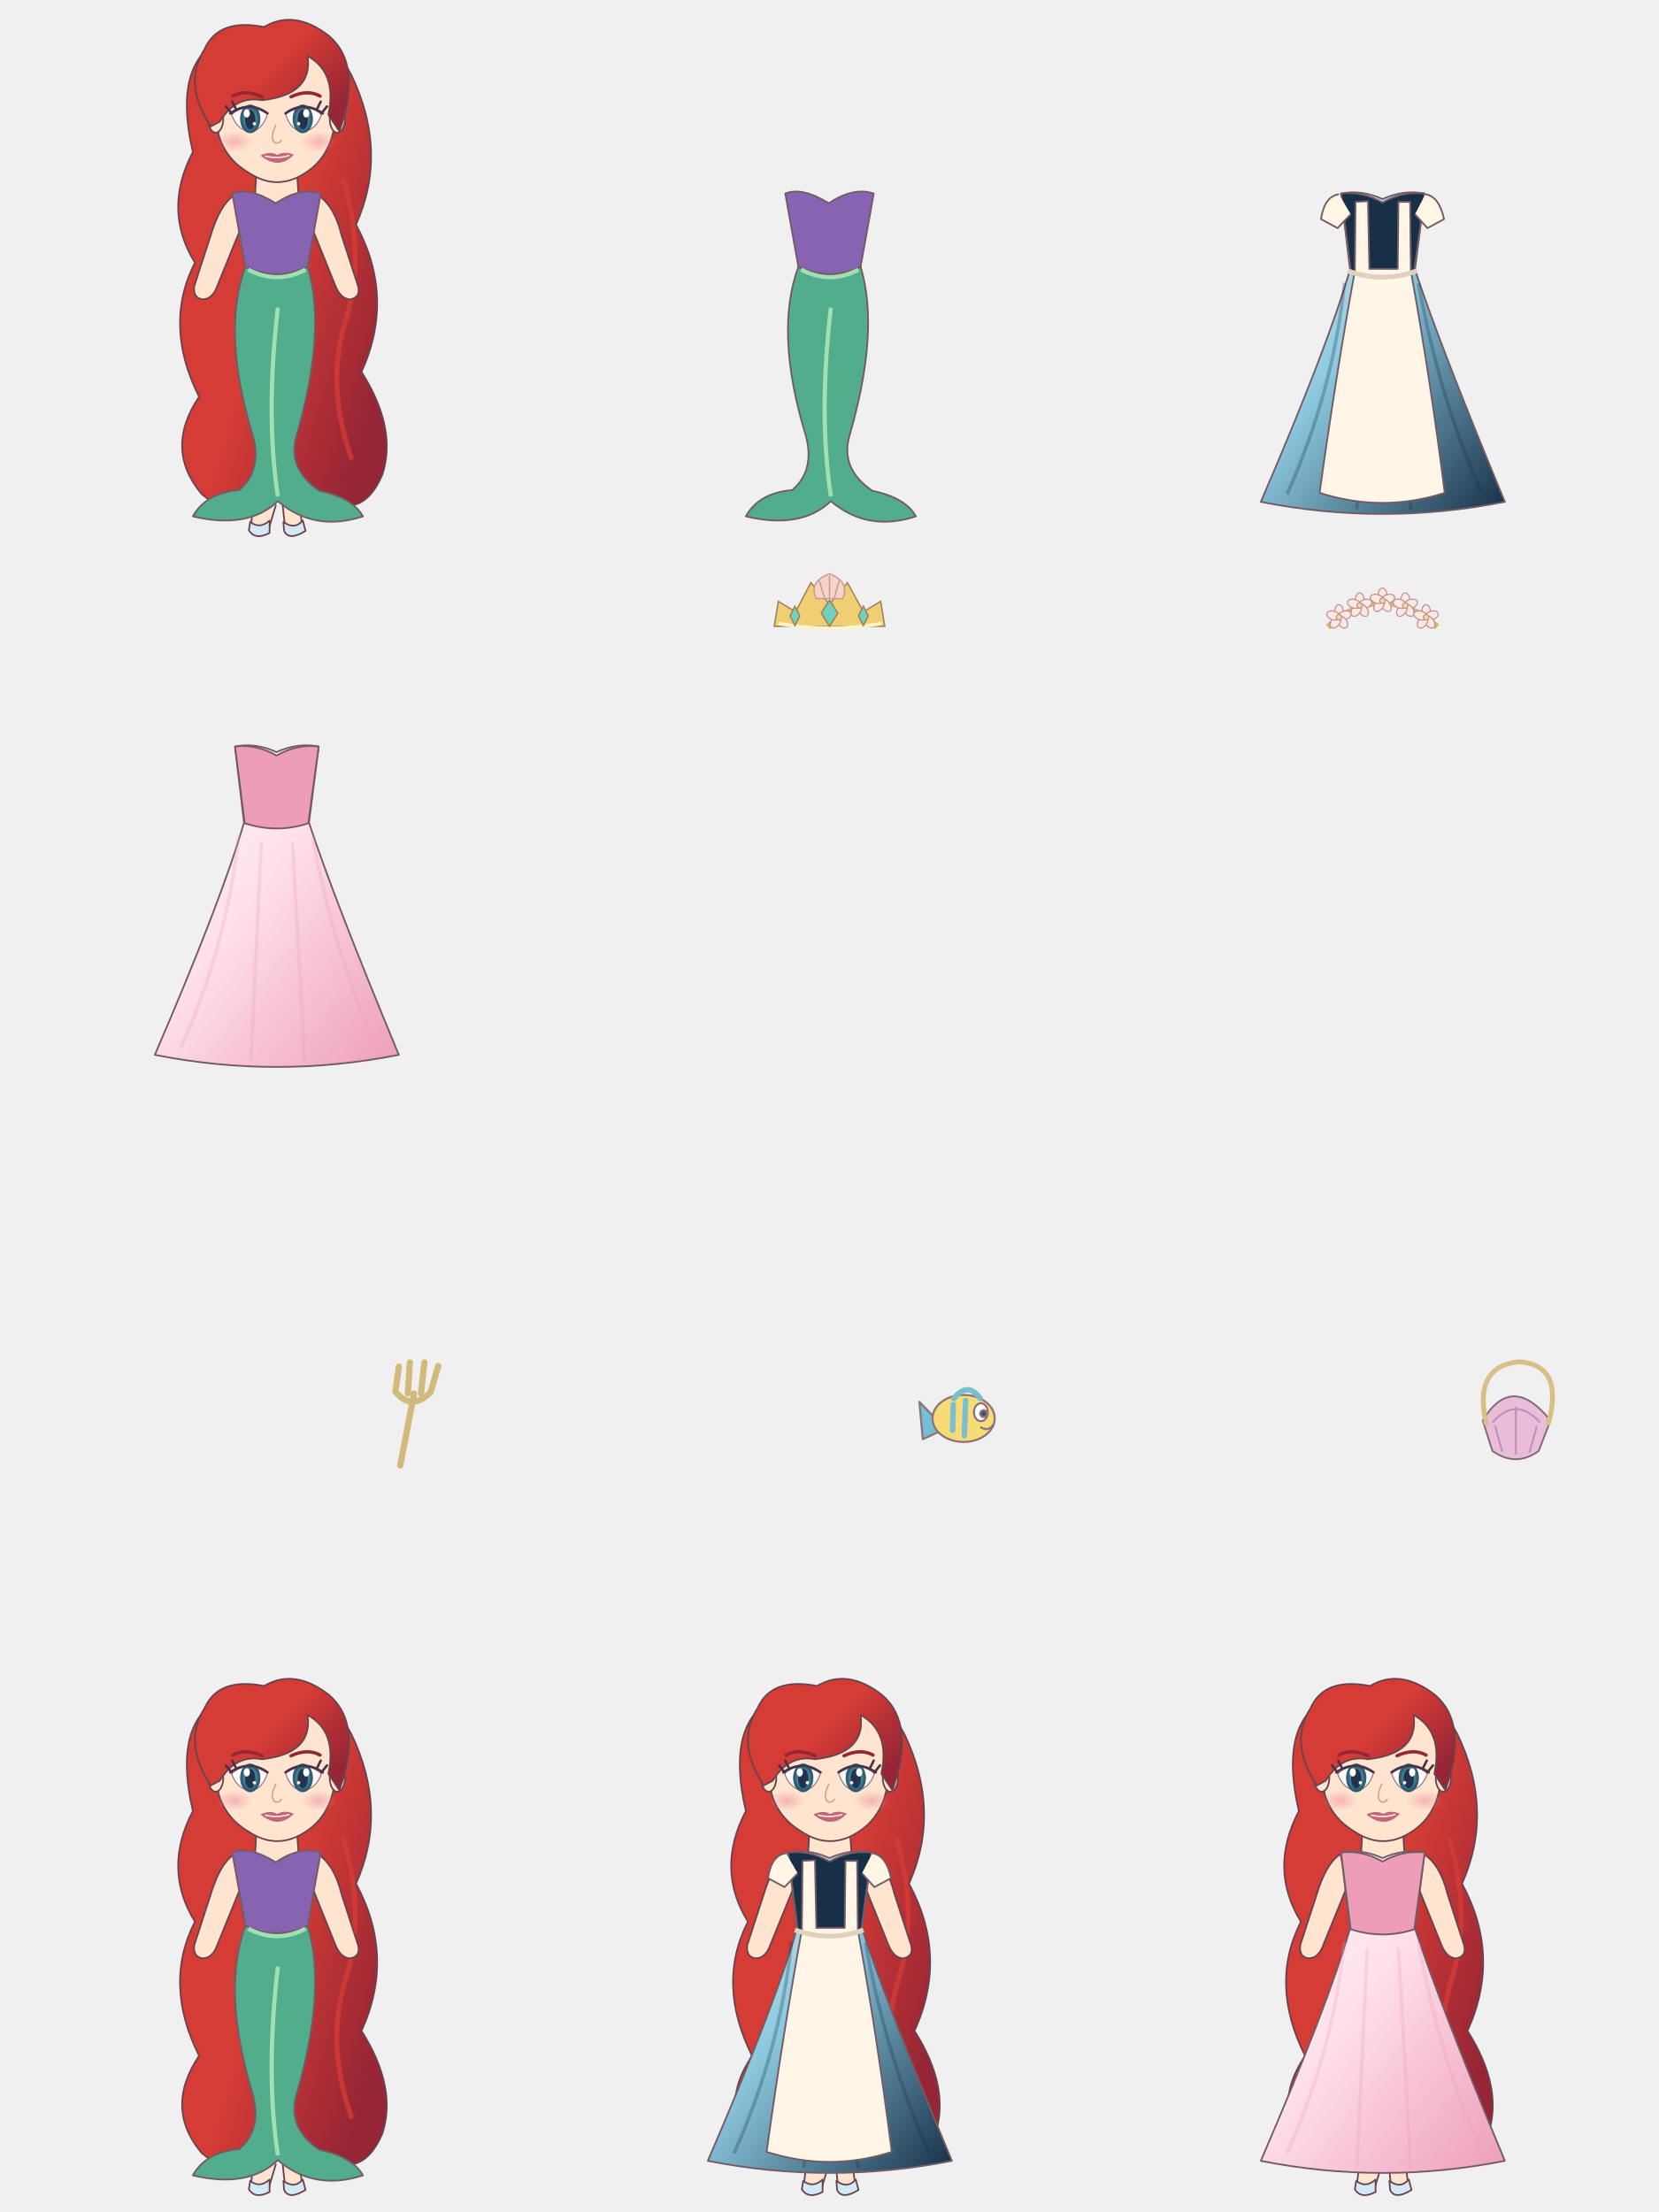
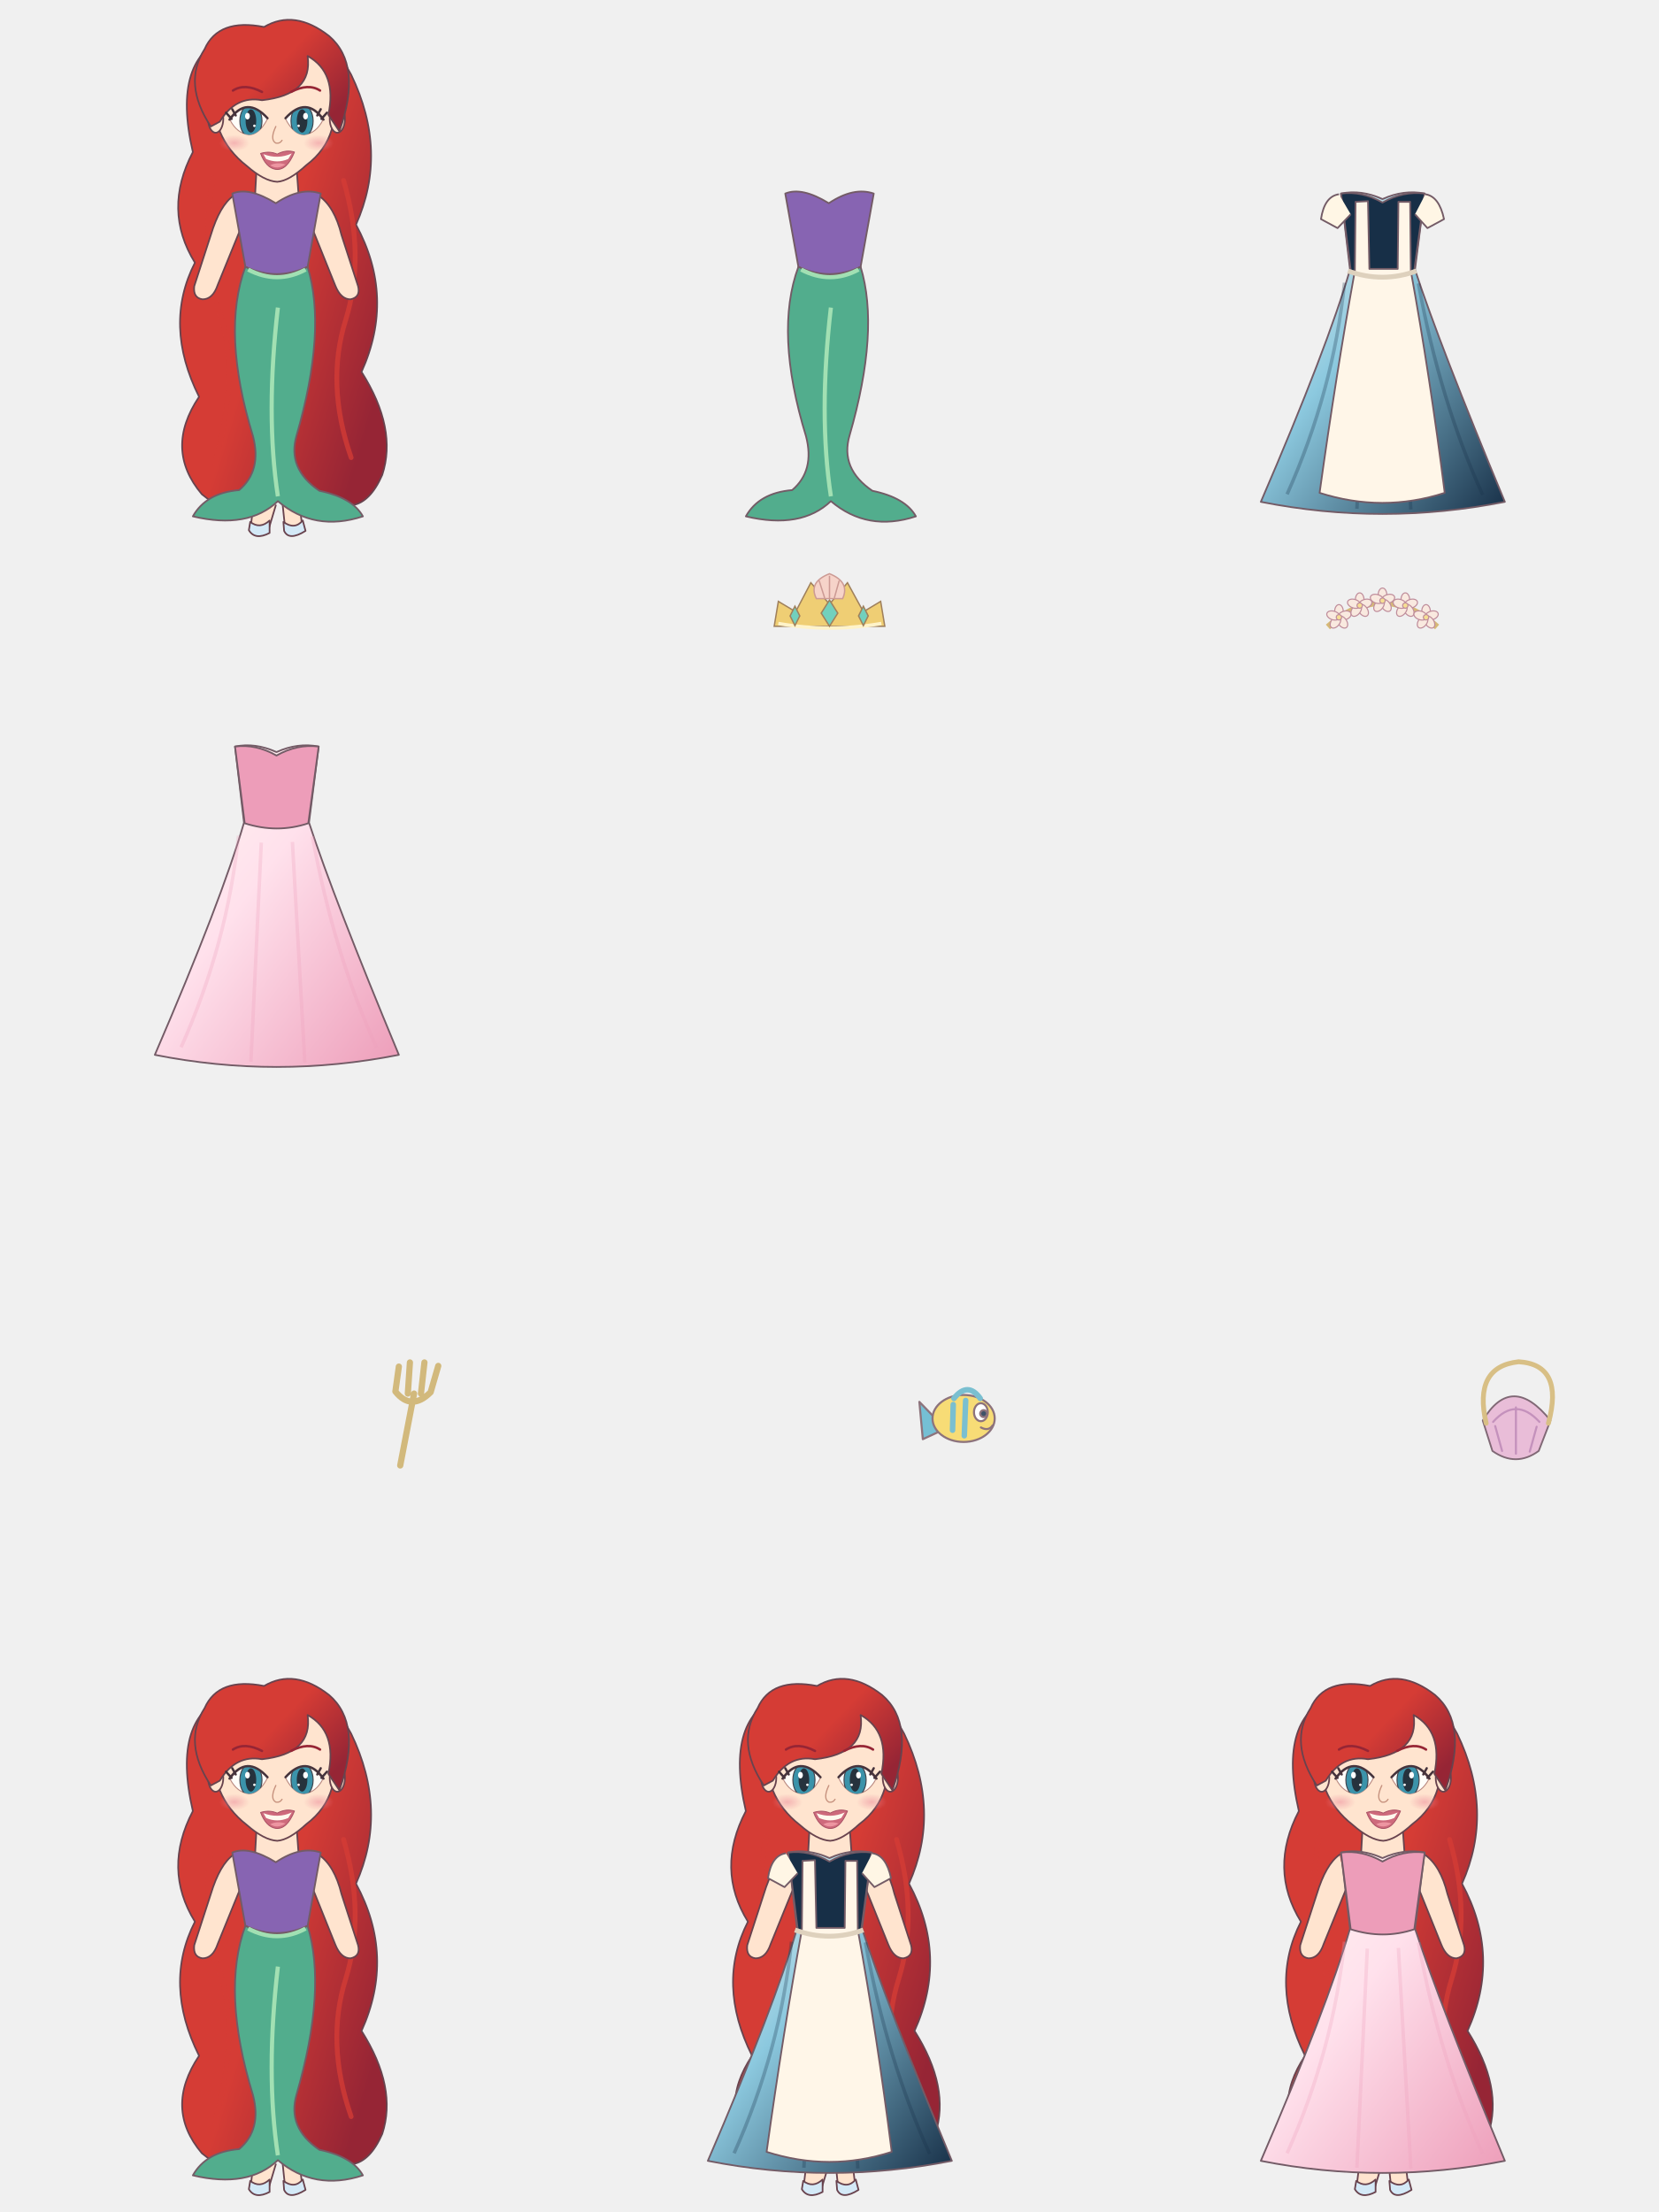
<svg xmlns="http://www.w3.org/2000/svg" width="2400" height="3200" viewBox="0 0 2400 3200">
  <g transform="translate(0 0)">
    <defs>
      <linearGradient id="ariel-face-0-hair" x2="1" y2=".7">
        <stop stop-color="#d53c35" />
        <stop offset=".55" stop-color="#d53c35" />
        <stop offset="1" stop-color="#962535" />
      </linearGradient>
      <radialGradient id="ariel-face-0-skin" cx=".4" cy=".3" r=".8">
        <stop stop-color="#ffe4cf" />
        <stop offset="1" stop-color="#ffe4cf" />
      </radialGradient>
      <radialGradient id="ariel-face-0-iris">
        <stop stop-color="#b1e4d8" />
        <stop offset=".45" stop-color="#4c9dad" />
        <stop offset="1" stop-color="#274d69" />
      </radialGradient>
      <radialGradient id="ariel-face-0-blush">
        <stop stop-color="#ec8d9b" stop-opacity=".55" />
        <stop offset="1" stop-color="#ec8d9b" stop-opacity="0" />
      </radialGradient>
    </defs>
    <g transform="translate(100 0)" stroke="#68434e" stroke-width="2.4" stroke-linejoin="round" stroke-linecap="round">
      <path d="M232 52 Q147 82 179 220 Q135 304 182 380 Q136 470 188 574 Q137 650 192 715 Q256 768 274 688 L351 706 Q419 765 453 687 Q475 620 423 538 Q472 430 415 325 Q462 220 408 108 Q374 45 326 47Z" fill="url(#ariel-face-0-hair)" />
      <path d="M208 258 Q189 367 218 453 T211 670" fill="none" stroke="#d53c35" stroke-width="7" opacity=".75" />
      <path d="M397 261 Q429 370 400 463 T408 662" fill="none" stroke="#d53c35" stroke-width="7" opacity=".75" />
      <path d="M272 228 L269 283 Q300 306 332 283 L328 228 M238 283 Q218 297 205 340 L181 414 Q179 431 193 433 Q208 433 215 412 L248 331 M361 283 Q384 299 394 340 L418 414 Q422 430 407 433 Q393 433 385 413 L352 331 M267 726 L263 760 Q264 776 287 771 L299 731 M309 731 L312 760 Q315 777 338 769 L333 726" fill="#ffe4cf" />
      <path d="M262 755 Q276 766 290 753 L290 771 Q269 782 260 767Z M310 755 Q326 767 338 753 L342 768 Q318 783 311 768Z" fill="#d4e9f7" />
-       <path d="M213 128 Q204 78 247 55 Q298 33 349 57 Q395 81 389 135 L382 191 Q373 230 342 250 Q301 277 260 250 Q226 230 216 194Z" fill="url(#ariel-face-0-skin)" />
+       <path d="M213 128 Q204 78 247 55 Q298 33 349 57 Q395 81 389 135 L380 187 Q371 218 343 239 Q318 262 301 263 Q282 262 257 240 Q230 219 218 190Z" fill="url(#ariel-face-0-skin)" />
      <ellipse cx="212" cy="172" rx="11" ry="20" fill="#ffe4cf" />
      <ellipse cx="388" cy="172" rx="11" ry="20" fill="#ffe4cf" />
      <path d="M205 183 Q164 121 196 71 Q216 26 282 39 Q326 13 376 52 Q425 94 391 190 L375 166 Q388 105 345 81 Q353 137 279 145 Q241 138 218 176Z" fill="url(#ariel-face-0-hair)" />
-       <g transform="translate(261 169) scale(1 1)">
-         <path d="M-26 -3 Q-4 -23 26 -4 Q18 21 0 21 Q-18 19 -26 -3Z" fill="#fffaf7" stroke="#976c80" stroke-width="1.5" />
-         <ellipse cx="1" cy="3" rx="14" ry="20" fill="url(#ariel-face-0-iris)" stroke="#385c68" stroke-width="1.4" />
-         <ellipse cx="1" cy="4" rx="7.5" ry="14" fill="#24334d" stroke="none" />
-         <ellipse cx="-4" cy="-5" rx="4.5" ry="6" fill="#fff" stroke="none" />
-         <circle cx="7" cy="10" r="2.4" fill="#fff" stroke="none" />
-         <path d="M-28 -5 Q0 -24 26 -5 M-26 -5 l-8 -10 M-20 -12 l-5 -10" fill="none" stroke="#473247" stroke-width="3.5" />
-         <path d="M-24 -30 Q-6 -40 18 -29" fill="none" stroke="#962535" stroke-width="4.8" />
-       </g>
-       <g transform="translate(339 169) scale(-1 1)">
-         <path d="M-26 -3 Q-4 -23 26 -4 Q18 21 0 21 Q-18 19 -26 -3Z" fill="#fffaf7" stroke="#976c80" stroke-width="1.5" />
-         <ellipse cx="1" cy="3" rx="14" ry="20" fill="url(#ariel-face-0-iris)" stroke="#385c68" stroke-width="1.4" />
-         <ellipse cx="1" cy="4" rx="7.5" ry="14" fill="#24334d" stroke="none" />
-         <ellipse cx="-4" cy="-5" rx="4.5" ry="6" fill="#fff" stroke="none" />
-         <circle cx="7" cy="10" r="2.4" fill="#fff" stroke="none" />
-         <path d="M-28 -5 Q0 -24 26 -5 M-26 -5 l-8 -10 M-20 -12 l-5 -10" fill="none" stroke="#473247" stroke-width="3.5" />
-         <path d="M-24 -30 Q-6 -40 18 -29" fill="none" stroke="#962535" stroke-width="4.8" />
-       </g>
-       <ellipse cx="239" cy="205" rx="26" ry="15" fill="url(#ariel-face-0-blush)" stroke="none" />
-       <ellipse cx="361" cy="205" rx="26" ry="15" fill="url(#ariel-face-0-blush)" stroke="none" />
-       <path d="M299 181 Q289 202 299 207 Q305 207 307 203" fill="none" stroke="#d09d8e" stroke-width="2" />
-       <path d="M278 225 Q292 219 301 225 Q311 219 324 224 Q303 245 278 225Z" fill="#c8657b" stroke="#b96374" stroke-width="1.3" />
-       <path d="M284 226 Q302 230 318 225" fill="none" stroke="#fff0e7" stroke-width="2" />
+       <g transform="translate(260 174) scale(1 1)">
+         <defs>
+           <clipPath id="ariel-face-0-eye-260">
+             <path d="M-27 0 Q-3 -35 27 -2 Q15 21 0 21 Q-17 19 -27 0Z" />
+           </clipPath>
+         </defs>
+         <path d="M-27 0 Q-3 -35 27 -2 Q15 21 0 21 Q-17 19 -27 0Z" fill="#fffdf9" stroke="#b7877f" stroke-width="1.4" />
+         <g clip-path="url(#ariel-face-0-eye-260)">
+           <ellipse cx="3" cy="1" rx="16" ry="24" fill="#3b93aa" stroke="#3f424b" stroke-width="1.5" />
+           <ellipse cx="3" cy="1" rx="7.68" ry="16.8" fill="#26323d" stroke="none" />
+           <ellipse cx="-2" cy="-6" rx="3.5" ry="4.8" fill="#fff" stroke="none" />
+           <circle cx="8" cy="8" r="1.8" fill="#fff" stroke="none" />
+         </g>
+         <path d="M-28 -1 Q-3 -36 27 -3 M-25 -2 l-8 -9 M-19 -7 l-5 -9" fill="none" stroke="#45333c" stroke-width="3.3" />
+         <path d="M-23 -43 Q-6 -54 19 -41" fill="none" stroke="#962535" stroke-width="3.5" />
+       </g>
+       <g transform="translate(340 174) scale(-1 1)">
+         <defs>
+           <clipPath id="ariel-face-0-eye-340">
+             <path d="M-27 0 Q-3 -35 27 -2 Q15 21 0 21 Q-17 19 -27 0Z" />
+           </clipPath>
+         </defs>
+         <path d="M-27 0 Q-3 -35 27 -2 Q15 21 0 21 Q-17 19 -27 0Z" fill="#fffdf9" stroke="#b7877f" stroke-width="1.4" />
+         <g clip-path="url(#ariel-face-0-eye-340)">
+           <ellipse cx="3" cy="1" rx="16" ry="24" fill="#3b93aa" stroke="#3f424b" stroke-width="1.5" />
+           <ellipse cx="3" cy="1" rx="7.68" ry="16.8" fill="#26323d" stroke="none" />
+           <ellipse cx="-2" cy="-6" rx="3.5" ry="4.8" fill="#fff" stroke="none" />
+           <circle cx="8" cy="8" r="1.8" fill="#fff" stroke="none" />
+         </g>
+         <path d="M-28 -1 Q-3 -36 27 -3 M-25 -2 l-8 -9 M-19 -7 l-5 -9" fill="none" stroke="#45333c" stroke-width="3.3" />
+         <path d="M-23 -43 Q-6 -54 19 -41" fill="none" stroke="#962535" stroke-width="3.5" />
+       </g>
+       <ellipse cx="239" cy="207" rx="22" ry="12" fill="url(#ariel-face-0-blush)" stroke="none" />
+       <ellipse cx="361" cy="207" rx="22" ry="12" fill="url(#ariel-face-0-blush)" stroke="none" />
+       <path d="M299 183 Q290 202 299 207 Q305 208 308 203" fill="none" stroke="#c6927e" stroke-width="1.8" />
+       <path d="M277 222 Q290 218 301 223 Q314 216 326 220 Q315 247 299 245 Q285 243 277 222Z" fill="#ce6a7c" stroke="#a95164" stroke-width="1.3" />
+       <path d="M281 223 Q302 231 322 222 L317 230 Q301 237 285 230Z" fill="#fff9ee" stroke="none" />
+       <path d="M291 239 Q301 234 313 238 Q301 246 291 239Z" fill="#ed95a1" stroke="none" />
    </g>
    <defs>
      <linearGradient id="ariel-story-0-dress" x1="0" y1="0" x2="1" y2="1">
        <stop stop-color="#fff8f2" />
        <stop offset=".42" stop-color="#56b493" />
        <stop offset="1" stop-color="#8764b2" />
      </linearGradient>
      <linearGradient id="ariel-story-0-hair" x2="1" y2=".8">
        <stop stop-color="#fff3cf" />
        <stop offset=".4" stop-color="#56b493" />
        <stop offset="1" stop-color="#8764b2" />
      </linearGradient>
      <radialGradient id="ariel-story-0-skin">
        <stop stop-color="#fff1df" />
        <stop offset="1" stop-color="#efc9b1" />
      </radialGradient>
    </defs>
    <g transform="translate(100 0)" stroke="#735b66" stroke-width="2.5" stroke-linejoin="round">
      <path d="M236 280 Q260 270 299 294 Q335 270 364 280 L345 386 Q300 407 255 386Z" fill="#8764b2" />
      <path d="M255 386 Q303 409 345 386 Q373 478 329 630 Q315 678 362 710 Q410 720 425 747 Q355 770 302 725 Q259 766 179 747 Q198 713 246 709 Q279 681 266 631 Q220 481 255 386Z" fill="#52ad8d" />
      <path d="M259 390 Q301 412 342 390 M302 445 Q284 600 302 718" fill="none" stroke="#a2e0b3" stroke-width="6" />
    </g>
  </g>
  <g transform="translate(800 0)">
    <defs>
      <linearGradient id="ariel-story-0-dress" x1="0" y1="0" x2="1" y2="1">
        <stop stop-color="#fff8f2" />
        <stop offset=".42" stop-color="#56b493" />
        <stop offset="1" stop-color="#8764b2" />
      </linearGradient>
      <linearGradient id="ariel-story-0-hair" x2="1" y2=".8">
        <stop stop-color="#fff3cf" />
        <stop offset=".4" stop-color="#56b493" />
        <stop offset="1" stop-color="#8764b2" />
      </linearGradient>
      <radialGradient id="ariel-story-0-skin">
        <stop stop-color="#fff1df" />
        <stop offset="1" stop-color="#efc9b1" />
      </radialGradient>
    </defs>
    <g transform="translate(100 0)" stroke="#735b66" stroke-width="2.5" stroke-linejoin="round">
      <path d="M236 280 Q260 270 299 294 Q335 270 364 280 L345 386 Q300 407 255 386Z" fill="#8764b2" />
      <path d="M255 386 Q303 409 345 386 Q373 478 329 630 Q315 678 362 710 Q410 720 425 747 Q355 770 302 725 Q259 766 179 747 Q198 713 246 709 Q279 681 266 631 Q220 481 255 386Z" fill="#52ad8d" />
      <path d="M259 390 Q301 412 342 390 M302 445 Q284 600 302 718" fill="none" stroke="#a2e0b3" stroke-width="6" />
    </g>
  </g>
  <g transform="translate(1600 0)">
    <defs>
      <linearGradient id="ariel-story-1-dress" x1="0" y1="0" x2="1" y2="1">
        <stop stop-color="#fff8f2" />
        <stop offset=".42" stop-color="#8cc9df" />
        <stop offset="1" stop-color="#172f47" />
      </linearGradient>
      <linearGradient id="ariel-story-1-hair" x2="1" y2=".8">
        <stop stop-color="#fff3cf" />
        <stop offset=".4" stop-color="#8cc9df" />
        <stop offset="1" stop-color="#172f47" />
      </linearGradient>
      <radialGradient id="ariel-story-1-skin">
        <stop stop-color="#fff1df" />
        <stop offset="1" stop-color="#efc9b1" />
      </radialGradient>
    </defs>
    <g transform="translate(100 0)" stroke="#735b66" stroke-width="2.5" stroke-linejoin="round">
      <path d="M240 280 Q269 274 300 288 Q331 274 361 280 L347 390 Q383 500 477 726 Q300 761 124 726 Q221 501 253 390Z" fill="url(#ariel-story-1-dress)" />
      <path d="M240 280 Q270 276 300 293 Q330 276 361 280 L346 391 Q301 406 254 391Z" fill="#172f47" />
      <path d="M245 409 Q229 565 162 715 M278 419 L263 736 M323 418 L341 737 M352 410 Q383 580 445 716" fill="none" stroke="#172f47" opacity=".28" stroke-width="5" />
      <path d="M237 281 Q216 284 211 317 L235 330 L254 310 M362 281 Q382 284 389 317 L365 330 L347 310" fill="#fff6e5" />
      <path d="M261 292 L279 291 L281 389 L322 389 L323 292 L340 292 L341 392 Q369 546 390 713 Q300 742 209 713 Q233 540 260 392Z" fill="#fff6e8" />
      <path d="M250 392 Q300 410 349 392" fill="none" stroke="#ded1bd" stroke-width="7" />
    </g>
  </g>
  <g transform="translate(0 800)">
    <defs>
      <linearGradient id="ariel-story-2-dress" x1="0" y1="0" x2="1" y2="1">
        <stop stop-color="#fff8f2" />
        <stop offset=".42" stop-color="#ffe1ec" />
        <stop offset="1" stop-color="#ed9db9" />
      </linearGradient>
      <linearGradient id="ariel-story-2-hair" x2="1" y2=".8">
        <stop stop-color="#fff3cf" />
        <stop offset=".4" stop-color="#ffe1ec" />
        <stop offset="1" stop-color="#ed9db9" />
      </linearGradient>
      <radialGradient id="ariel-story-2-skin">
        <stop stop-color="#fff1df" />
        <stop offset="1" stop-color="#efc9b1" />
      </radialGradient>
    </defs>
    <g transform="translate(100 0)" stroke="#735b66" stroke-width="2.5" stroke-linejoin="round">
      <path d="M240 280 Q269 274 300 288 Q331 274 361 280 L347 390 Q383 500 477 726 Q300 761 124 726 Q221 501 253 390Z" fill="url(#ariel-story-2-dress)" />
      <path d="M240 280 Q270 276 300 293 Q330 276 361 280 L346 391 Q301 406 254 391Z" fill="#ed9db9" />
      <path d="M245 409 Q229 565 162 715 M278 419 L263 736 M323 418 L341 737 M352 410 Q383 580 445 716" fill="none" stroke="#ed9db9" opacity=".28" stroke-width="5" />
    </g>
  </g>
  <g transform="translate(800 800)">
    <g stroke="#9f805c" stroke-width="2">
      <path d="M320 106 L326 70 L351 85 L373 43 L400 74 L426 43 L449 85 L474 70 L480 106Z" fill="#efce74" />
      <path d="M326 102 Q400 115 475 102" fill="none" stroke="#fff3c9" stroke-width="5" />
      <path d="M350 77 L357 91 L350 105 L343 91Z" fill="#72d0bd" />
      <path d="M400 68 L412 87 L400 106 L388 87Z" fill="#72d0bd" />
      <path d="M449 77 L456 91 L449 105 L442 91Z" fill="#72d0bd" />
      <path d="M381 66 Q369 42 400 30 Q430 42 419 66Z M400 33 V65 M385 40 L393 65 M414 40 L407 65" fill="#f6d3c9" stroke="#cc9a94" />
    </g>
  </g>
  <g transform="translate(1600 800)">
    <path d="M321 107 Q400 37 479 107" fill="none" stroke="#d6b977" stroke-width="9" />
    <g transform="translate(337 93)" fill="#f9e9df" stroke="#bf8d9b" stroke-width="1.6">
      <ellipse rx="6.24" ry="9.88" transform="rotate(0) translate(0 -8.45)" />
      <ellipse rx="6.24" ry="9.88" transform="rotate(72) translate(0 -8.45)" />
      <ellipse rx="6.24" ry="9.88" transform="rotate(144) translate(0 -8.45)" />
      <ellipse rx="6.24" ry="9.88" transform="rotate(216) translate(0 -8.45)" />
      <ellipse rx="6.24" ry="9.88" transform="rotate(288) translate(0 -8.45)" />
      <circle r="3.9" fill="#f6df92" />
    </g>
    <g transform="translate(367 76)" fill="#f9e9df" stroke="#bf8d9b" stroke-width="1.6">
      <ellipse rx="6.24" ry="9.88" transform="rotate(0) translate(0 -8.45)" />
      <ellipse rx="6.24" ry="9.88" transform="rotate(72) translate(0 -8.45)" />
      <ellipse rx="6.24" ry="9.88" transform="rotate(144) translate(0 -8.45)" />
      <ellipse rx="6.24" ry="9.88" transform="rotate(216) translate(0 -8.45)" />
      <ellipse rx="6.24" ry="9.88" transform="rotate(288) translate(0 -8.45)" />
      <circle r="3.9" fill="#f6df92" />
    </g>
    <g transform="translate(400 69)" fill="#f9e9df" stroke="#bf8d9b" stroke-width="1.6">
      <ellipse rx="6.24" ry="9.88" transform="rotate(0) translate(0 -8.45)" />
      <ellipse rx="6.24" ry="9.88" transform="rotate(72) translate(0 -8.45)" />
      <ellipse rx="6.24" ry="9.88" transform="rotate(144) translate(0 -8.45)" />
      <ellipse rx="6.24" ry="9.88" transform="rotate(216) translate(0 -8.45)" />
      <ellipse rx="6.24" ry="9.88" transform="rotate(288) translate(0 -8.45)" />
      <circle r="3.9" fill="#f6df92" />
    </g>
    <g transform="translate(433 76)" fill="#f9e9df" stroke="#bf8d9b" stroke-width="1.6">
      <ellipse rx="6.24" ry="9.88" transform="rotate(0) translate(0 -8.45)" />
      <ellipse rx="6.24" ry="9.88" transform="rotate(72) translate(0 -8.45)" />
      <ellipse rx="6.24" ry="9.88" transform="rotate(144) translate(0 -8.45)" />
      <ellipse rx="6.24" ry="9.88" transform="rotate(216) translate(0 -8.45)" />
      <ellipse rx="6.24" ry="9.88" transform="rotate(288) translate(0 -8.45)" />
      <circle r="3.9" fill="#f6df92" />
    </g>
    <g transform="translate(463 93)" fill="#f9e9df" stroke="#bf8d9b" stroke-width="1.6">
      <ellipse rx="6.24" ry="9.88" transform="rotate(0) translate(0 -8.45)" />
      <ellipse rx="6.24" ry="9.88" transform="rotate(72) translate(0 -8.45)" />
      <ellipse rx="6.24" ry="9.88" transform="rotate(144) translate(0 -8.45)" />
      <ellipse rx="6.24" ry="9.88" transform="rotate(216) translate(0 -8.45)" />
      <ellipse rx="6.24" ry="9.88" transform="rotate(288) translate(0 -8.45)" />
      <circle r="3.9" fill="#f6df92" />
    </g>
  </g>
  <g transform="translate(0 1600)">
    <g transform="translate(515 348)" stroke="#806875" stroke-width="2.5" stroke-linecap="round" stroke-linejoin="round">
      <path d="M64 172 L84 68 M62 29 L57 65 Q80 94 108 66 L119 28 M78 23 L75 68 M99 23 L94 68" fill="none" stroke="#d2b97c" stroke-width="9" />
    </g>
  </g>
  <g transform="translate(800 1600)">
    <g stroke="#8d737c" stroke-width="3" stroke-linecap="round" stroke-linejoin="round">
      <path d="M561 460 L530 428 L535 482 L561 470" fill="#75bfd4" />
      <ellipse cx="594" cy="452" rx="45" ry="34" fill="#f7dc76" />
      <path d="M580 423 Q600 398 618 423 M579 432 L578 469 M597 426 L595 477" stroke="#7abfd0" stroke-width="8" fill="none" />
      <ellipse cx="619" cy="443" rx="10" ry="13" fill="white" />
      <circle cx="623" cy="445" r="5" fill="#3e5268" />
      <path d="M619 465 Q630 471 636 462" fill="none" />
    </g>
  </g>
  <g transform="translate(1600 1600)">
    <g transform="translate(515 348)" stroke="#806875" stroke-width="2.5" stroke-linecap="round" stroke-linejoin="round">
      <path d="M30 107 Q72 37 128 107 L111 151 Q78 175 44 151Z" fill="#e9bdd8" />
      <path d="M45 109 Q78 72 112 109 M78 88 V155 M48 115 L58 151 M108 116 L98 152" fill="none" stroke="#c491bc" stroke-width="3" />
      <path d="M35 111 Q16 29 82 22 Q148 26 125 111" fill="none" stroke="#d8bf85" stroke-width="7" />
    </g>
  </g>
  <g transform="translate(0 2400)">
    <defs>
      <linearGradient id="ariel-face-0-hair" x2="1" y2=".7">
        <stop stop-color="#d53c35" />
        <stop offset=".55" stop-color="#d53c35" />
        <stop offset="1" stop-color="#962535" />
      </linearGradient>
      <radialGradient id="ariel-face-0-skin" cx=".4" cy=".3" r=".8">
        <stop stop-color="#ffe4cf" />
        <stop offset="1" stop-color="#ffe4cf" />
      </radialGradient>
      <radialGradient id="ariel-face-0-iris">
        <stop stop-color="#b1e4d8" />
        <stop offset=".45" stop-color="#4c9dad" />
        <stop offset="1" stop-color="#274d69" />
      </radialGradient>
      <radialGradient id="ariel-face-0-blush">
        <stop stop-color="#ec8d9b" stop-opacity=".55" />
        <stop offset="1" stop-color="#ec8d9b" stop-opacity="0" />
      </radialGradient>
    </defs>
    <g transform="translate(100 0)" stroke="#68434e" stroke-width="2.4" stroke-linejoin="round" stroke-linecap="round">
      <path d="M232 52 Q147 82 179 220 Q135 304 182 380 Q136 470 188 574 Q137 650 192 715 Q256 768 274 688 L351 706 Q419 765 453 687 Q475 620 423 538 Q472 430 415 325 Q462 220 408 108 Q374 45 326 47Z" fill="url(#ariel-face-0-hair)" />
      <path d="M208 258 Q189 367 218 453 T211 670" fill="none" stroke="#d53c35" stroke-width="7" opacity=".75" />
      <path d="M397 261 Q429 370 400 463 T408 662" fill="none" stroke="#d53c35" stroke-width="7" opacity=".75" />
      <path d="M272 228 L269 283 Q300 306 332 283 L328 228 M238 283 Q218 297 205 340 L181 414 Q179 431 193 433 Q208 433 215 412 L248 331 M361 283 Q384 299 394 340 L418 414 Q422 430 407 433 Q393 433 385 413 L352 331 M267 726 L263 760 Q264 776 287 771 L299 731 M309 731 L312 760 Q315 777 338 769 L333 726" fill="#ffe4cf" />
      <path d="M262 755 Q276 766 290 753 L290 771 Q269 782 260 767Z M310 755 Q326 767 338 753 L342 768 Q318 783 311 768Z" fill="#d4e9f7" />
-       <path d="M213 128 Q204 78 247 55 Q298 33 349 57 Q395 81 389 135 L382 191 Q373 230 342 250 Q301 277 260 250 Q226 230 216 194Z" fill="url(#ariel-face-0-skin)" />
+       <path d="M213 128 Q204 78 247 55 Q298 33 349 57 Q395 81 389 135 L380 187 Q371 218 343 239 Q318 262 301 263 Q282 262 257 240 Q230 219 218 190Z" fill="url(#ariel-face-0-skin)" />
      <ellipse cx="212" cy="172" rx="11" ry="20" fill="#ffe4cf" />
      <ellipse cx="388" cy="172" rx="11" ry="20" fill="#ffe4cf" />
      <path d="M205 183 Q164 121 196 71 Q216 26 282 39 Q326 13 376 52 Q425 94 391 190 L375 166 Q388 105 345 81 Q353 137 279 145 Q241 138 218 176Z" fill="url(#ariel-face-0-hair)" />
-       <g transform="translate(261 169) scale(1 1)">
-         <path d="M-26 -3 Q-4 -23 26 -4 Q18 21 0 21 Q-18 19 -26 -3Z" fill="#fffaf7" stroke="#976c80" stroke-width="1.5" />
-         <ellipse cx="1" cy="3" rx="14" ry="20" fill="url(#ariel-face-0-iris)" stroke="#385c68" stroke-width="1.4" />
-         <ellipse cx="1" cy="4" rx="7.5" ry="14" fill="#24334d" stroke="none" />
-         <ellipse cx="-4" cy="-5" rx="4.5" ry="6" fill="#fff" stroke="none" />
-         <circle cx="7" cy="10" r="2.4" fill="#fff" stroke="none" />
-         <path d="M-28 -5 Q0 -24 26 -5 M-26 -5 l-8 -10 M-20 -12 l-5 -10" fill="none" stroke="#473247" stroke-width="3.5" />
-         <path d="M-24 -30 Q-6 -40 18 -29" fill="none" stroke="#962535" stroke-width="4.8" />
-       </g>
-       <g transform="translate(339 169) scale(-1 1)">
-         <path d="M-26 -3 Q-4 -23 26 -4 Q18 21 0 21 Q-18 19 -26 -3Z" fill="#fffaf7" stroke="#976c80" stroke-width="1.5" />
-         <ellipse cx="1" cy="3" rx="14" ry="20" fill="url(#ariel-face-0-iris)" stroke="#385c68" stroke-width="1.4" />
-         <ellipse cx="1" cy="4" rx="7.5" ry="14" fill="#24334d" stroke="none" />
-         <ellipse cx="-4" cy="-5" rx="4.5" ry="6" fill="#fff" stroke="none" />
-         <circle cx="7" cy="10" r="2.4" fill="#fff" stroke="none" />
-         <path d="M-28 -5 Q0 -24 26 -5 M-26 -5 l-8 -10 M-20 -12 l-5 -10" fill="none" stroke="#473247" stroke-width="3.5" />
-         <path d="M-24 -30 Q-6 -40 18 -29" fill="none" stroke="#962535" stroke-width="4.8" />
-       </g>
-       <ellipse cx="239" cy="205" rx="26" ry="15" fill="url(#ariel-face-0-blush)" stroke="none" />
-       <ellipse cx="361" cy="205" rx="26" ry="15" fill="url(#ariel-face-0-blush)" stroke="none" />
-       <path d="M299 181 Q289 202 299 207 Q305 207 307 203" fill="none" stroke="#d09d8e" stroke-width="2" />
-       <path d="M278 225 Q292 219 301 225 Q311 219 324 224 Q303 245 278 225Z" fill="#c8657b" stroke="#b96374" stroke-width="1.3" />
-       <path d="M284 226 Q302 230 318 225" fill="none" stroke="#fff0e7" stroke-width="2" />
+       <g transform="translate(260 174) scale(1 1)">
+         <defs>
+           <clipPath id="ariel-face-0-eye-260">
+             <path d="M-27 0 Q-3 -35 27 -2 Q15 21 0 21 Q-17 19 -27 0Z" />
+           </clipPath>
+         </defs>
+         <path d="M-27 0 Q-3 -35 27 -2 Q15 21 0 21 Q-17 19 -27 0Z" fill="#fffdf9" stroke="#b7877f" stroke-width="1.4" />
+         <g clip-path="url(#ariel-face-0-eye-260)">
+           <ellipse cx="3" cy="1" rx="16" ry="24" fill="#3b93aa" stroke="#3f424b" stroke-width="1.5" />
+           <ellipse cx="3" cy="1" rx="7.68" ry="16.8" fill="#26323d" stroke="none" />
+           <ellipse cx="-2" cy="-6" rx="3.5" ry="4.8" fill="#fff" stroke="none" />
+           <circle cx="8" cy="8" r="1.8" fill="#fff" stroke="none" />
+         </g>
+         <path d="M-28 -1 Q-3 -36 27 -3 M-25 -2 l-8 -9 M-19 -7 l-5 -9" fill="none" stroke="#45333c" stroke-width="3.3" />
+         <path d="M-23 -43 Q-6 -54 19 -41" fill="none" stroke="#962535" stroke-width="3.5" />
+       </g>
+       <g transform="translate(340 174) scale(-1 1)">
+         <defs>
+           <clipPath id="ariel-face-0-eye-340">
+             <path d="M-27 0 Q-3 -35 27 -2 Q15 21 0 21 Q-17 19 -27 0Z" />
+           </clipPath>
+         </defs>
+         <path d="M-27 0 Q-3 -35 27 -2 Q15 21 0 21 Q-17 19 -27 0Z" fill="#fffdf9" stroke="#b7877f" stroke-width="1.4" />
+         <g clip-path="url(#ariel-face-0-eye-340)">
+           <ellipse cx="3" cy="1" rx="16" ry="24" fill="#3b93aa" stroke="#3f424b" stroke-width="1.5" />
+           <ellipse cx="3" cy="1" rx="7.68" ry="16.8" fill="#26323d" stroke="none" />
+           <ellipse cx="-2" cy="-6" rx="3.5" ry="4.8" fill="#fff" stroke="none" />
+           <circle cx="8" cy="8" r="1.8" fill="#fff" stroke="none" />
+         </g>
+         <path d="M-28 -1 Q-3 -36 27 -3 M-25 -2 l-8 -9 M-19 -7 l-5 -9" fill="none" stroke="#45333c" stroke-width="3.3" />
+         <path d="M-23 -43 Q-6 -54 19 -41" fill="none" stroke="#962535" stroke-width="3.5" />
+       </g>
+       <ellipse cx="239" cy="207" rx="22" ry="12" fill="url(#ariel-face-0-blush)" stroke="none" />
+       <ellipse cx="361" cy="207" rx="22" ry="12" fill="url(#ariel-face-0-blush)" stroke="none" />
+       <path d="M299 183 Q290 202 299 207 Q305 208 308 203" fill="none" stroke="#c6927e" stroke-width="1.8" />
+       <path d="M277 222 Q290 218 301 223 Q314 216 326 220 Q315 247 299 245 Q285 243 277 222Z" fill="#ce6a7c" stroke="#a95164" stroke-width="1.3" />
+       <path d="M281 223 Q302 231 322 222 L317 230 Q301 237 285 230Z" fill="#fff9ee" stroke="none" />
+       <path d="M291 239 Q301 234 313 238 Q301 246 291 239Z" fill="#ed95a1" stroke="none" />
    </g>
    <defs>
      <linearGradient id="ariel-story-0-dress" x1="0" y1="0" x2="1" y2="1">
        <stop stop-color="#fff8f2" />
        <stop offset=".42" stop-color="#56b493" />
        <stop offset="1" stop-color="#8764b2" />
      </linearGradient>
      <linearGradient id="ariel-story-0-hair" x2="1" y2=".8">
        <stop stop-color="#fff3cf" />
        <stop offset=".4" stop-color="#56b493" />
        <stop offset="1" stop-color="#8764b2" />
      </linearGradient>
      <radialGradient id="ariel-story-0-skin">
        <stop stop-color="#fff1df" />
        <stop offset="1" stop-color="#efc9b1" />
      </radialGradient>
    </defs>
    <g transform="translate(100 0)" stroke="#735b66" stroke-width="2.5" stroke-linejoin="round">
      <path d="M236 280 Q260 270 299 294 Q335 270 364 280 L345 386 Q300 407 255 386Z" fill="#8764b2" />
      <path d="M255 386 Q303 409 345 386 Q373 478 329 630 Q315 678 362 710 Q410 720 425 747 Q355 770 302 725 Q259 766 179 747 Q198 713 246 709 Q279 681 266 631 Q220 481 255 386Z" fill="#52ad8d" />
      <path d="M259 390 Q301 412 342 390 M302 445 Q284 600 302 718" fill="none" stroke="#a2e0b3" stroke-width="6" />
    </g>
  </g>
  <g transform="translate(800 2400)">
    <defs>
      <linearGradient id="ariel-face-1-hair" x2="1" y2=".7">
        <stop stop-color="#d53c35" />
        <stop offset=".55" stop-color="#d53c35" />
        <stop offset="1" stop-color="#962535" />
      </linearGradient>
      <radialGradient id="ariel-face-1-skin" cx=".4" cy=".3" r=".8">
        <stop stop-color="#ffe4cf" />
        <stop offset="1" stop-color="#ffe4cf" />
      </radialGradient>
      <radialGradient id="ariel-face-1-iris">
        <stop stop-color="#b1e4d8" />
        <stop offset=".45" stop-color="#4c9dad" />
        <stop offset="1" stop-color="#274d69" />
      </radialGradient>
      <radialGradient id="ariel-face-1-blush">
        <stop stop-color="#ec8d9b" stop-opacity=".55" />
        <stop offset="1" stop-color="#ec8d9b" stop-opacity="0" />
      </radialGradient>
    </defs>
    <g transform="translate(100 0)" stroke="#68434e" stroke-width="2.4" stroke-linejoin="round" stroke-linecap="round">
      <path d="M232 52 Q147 82 179 220 Q135 304 182 380 Q136 470 188 574 Q137 650 192 715 Q256 768 274 688 L351 706 Q419 765 453 687 Q475 620 423 538 Q472 430 415 325 Q462 220 408 108 Q374 45 326 47Z" fill="url(#ariel-face-1-hair)" />
      <path d="M208 258 Q189 367 218 453 T211 670" fill="none" stroke="#d53c35" stroke-width="7" opacity=".75" />
      <path d="M397 261 Q429 370 400 463 T408 662" fill="none" stroke="#d53c35" stroke-width="7" opacity=".75" />
      <path d="M272 228 L269 283 Q300 306 332 283 L328 228 M238 283 Q218 297 205 340 L181 414 Q179 431 193 433 Q208 433 215 412 L248 331 M361 283 Q384 299 394 340 L418 414 Q422 430 407 433 Q393 433 385 413 L352 331 M267 726 L263 760 Q264 776 287 771 L299 731 M309 731 L312 760 Q315 777 338 769 L333 726" fill="#ffe4cf" />
      <path d="M262 755 Q276 766 290 753 L290 771 Q269 782 260 767Z M310 755 Q326 767 338 753 L342 768 Q318 783 311 768Z" fill="#d4e9f7" />
-       <path d="M213 128 Q204 78 247 55 Q298 33 349 57 Q395 81 389 135 L382 191 Q373 230 342 250 Q301 277 260 250 Q226 230 216 194Z" fill="url(#ariel-face-1-skin)" />
+       <path d="M213 128 Q204 78 247 55 Q298 33 349 57 Q395 81 389 135 L380 187 Q371 218 343 239 Q318 262 301 263 Q282 262 257 240 Q230 219 218 190Z" fill="url(#ariel-face-1-skin)" />
      <ellipse cx="212" cy="172" rx="11" ry="20" fill="#ffe4cf" />
      <ellipse cx="388" cy="172" rx="11" ry="20" fill="#ffe4cf" />
      <path d="M205 183 Q164 121 196 71 Q216 26 282 39 Q326 13 376 52 Q425 94 391 190 L375 166 Q388 105 345 81 Q353 137 279 145 Q241 138 218 176Z" fill="url(#ariel-face-1-hair)" />
-       <g transform="translate(261 169) scale(1 1)">
-         <path d="M-26 -3 Q-4 -23 26 -4 Q18 21 0 21 Q-18 19 -26 -3Z" fill="#fffaf7" stroke="#976c80" stroke-width="1.5" />
-         <ellipse cx="1" cy="3" rx="14" ry="20" fill="url(#ariel-face-1-iris)" stroke="#385c68" stroke-width="1.4" />
-         <ellipse cx="1" cy="4" rx="7.5" ry="14" fill="#24334d" stroke="none" />
-         <ellipse cx="-4" cy="-5" rx="4.5" ry="6" fill="#fff" stroke="none" />
-         <circle cx="7" cy="10" r="2.4" fill="#fff" stroke="none" />
-         <path d="M-28 -5 Q0 -24 26 -5 M-26 -5 l-8 -10 M-20 -12 l-5 -10" fill="none" stroke="#473247" stroke-width="3.5" />
-         <path d="M-24 -30 Q-6 -40 18 -29" fill="none" stroke="#962535" stroke-width="4.8" />
-       </g>
-       <g transform="translate(339 169) scale(-1 1)">
-         <path d="M-26 -3 Q-4 -23 26 -4 Q18 21 0 21 Q-18 19 -26 -3Z" fill="#fffaf7" stroke="#976c80" stroke-width="1.5" />
-         <ellipse cx="1" cy="3" rx="14" ry="20" fill="url(#ariel-face-1-iris)" stroke="#385c68" stroke-width="1.4" />
-         <ellipse cx="1" cy="4" rx="7.5" ry="14" fill="#24334d" stroke="none" />
-         <ellipse cx="-4" cy="-5" rx="4.5" ry="6" fill="#fff" stroke="none" />
-         <circle cx="7" cy="10" r="2.4" fill="#fff" stroke="none" />
-         <path d="M-28 -5 Q0 -24 26 -5 M-26 -5 l-8 -10 M-20 -12 l-5 -10" fill="none" stroke="#473247" stroke-width="3.5" />
-         <path d="M-24 -30 Q-6 -40 18 -29" fill="none" stroke="#962535" stroke-width="4.8" />
-       </g>
-       <ellipse cx="239" cy="205" rx="26" ry="15" fill="url(#ariel-face-1-blush)" stroke="none" />
-       <ellipse cx="361" cy="205" rx="26" ry="15" fill="url(#ariel-face-1-blush)" stroke="none" />
-       <path d="M299 181 Q289 202 299 207 Q305 207 307 203" fill="none" stroke="#d09d8e" stroke-width="2" />
-       <path d="M278 225 Q292 219 301 225 Q311 219 324 224 Q303 245 278 225Z" fill="#c8657b" stroke="#b96374" stroke-width="1.3" />
-       <path d="M284 226 Q302 230 318 225" fill="none" stroke="#fff0e7" stroke-width="2" />
+       <g transform="translate(260 174) scale(1 1)">
+         <defs>
+           <clipPath id="ariel-face-1-eye-260">
+             <path d="M-27 0 Q-3 -35 27 -2 Q15 21 0 21 Q-17 19 -27 0Z" />
+           </clipPath>
+         </defs>
+         <path d="M-27 0 Q-3 -35 27 -2 Q15 21 0 21 Q-17 19 -27 0Z" fill="#fffdf9" stroke="#b7877f" stroke-width="1.4" />
+         <g clip-path="url(#ariel-face-1-eye-260)">
+           <ellipse cx="3" cy="1" rx="16" ry="24" fill="#3b93aa" stroke="#3f424b" stroke-width="1.5" />
+           <ellipse cx="3" cy="1" rx="7.68" ry="16.8" fill="#26323d" stroke="none" />
+           <ellipse cx="-2" cy="-6" rx="3.5" ry="4.8" fill="#fff" stroke="none" />
+           <circle cx="8" cy="8" r="1.8" fill="#fff" stroke="none" />
+         </g>
+         <path d="M-28 -1 Q-3 -36 27 -3 M-25 -2 l-8 -9 M-19 -7 l-5 -9" fill="none" stroke="#45333c" stroke-width="3.3" />
+         <path d="M-23 -43 Q-6 -54 19 -41" fill="none" stroke="#962535" stroke-width="3.5" />
+       </g>
+       <g transform="translate(340 174) scale(-1 1)">
+         <defs>
+           <clipPath id="ariel-face-1-eye-340">
+             <path d="M-27 0 Q-3 -35 27 -2 Q15 21 0 21 Q-17 19 -27 0Z" />
+           </clipPath>
+         </defs>
+         <path d="M-27 0 Q-3 -35 27 -2 Q15 21 0 21 Q-17 19 -27 0Z" fill="#fffdf9" stroke="#b7877f" stroke-width="1.4" />
+         <g clip-path="url(#ariel-face-1-eye-340)">
+           <ellipse cx="3" cy="1" rx="16" ry="24" fill="#3b93aa" stroke="#3f424b" stroke-width="1.5" />
+           <ellipse cx="3" cy="1" rx="7.68" ry="16.8" fill="#26323d" stroke="none" />
+           <ellipse cx="-2" cy="-6" rx="3.5" ry="4.8" fill="#fff" stroke="none" />
+           <circle cx="8" cy="8" r="1.8" fill="#fff" stroke="none" />
+         </g>
+         <path d="M-28 -1 Q-3 -36 27 -3 M-25 -2 l-8 -9 M-19 -7 l-5 -9" fill="none" stroke="#45333c" stroke-width="3.3" />
+         <path d="M-23 -43 Q-6 -54 19 -41" fill="none" stroke="#962535" stroke-width="3.5" />
+       </g>
+       <ellipse cx="239" cy="207" rx="22" ry="12" fill="url(#ariel-face-1-blush)" stroke="none" />
+       <ellipse cx="361" cy="207" rx="22" ry="12" fill="url(#ariel-face-1-blush)" stroke="none" />
+       <path d="M299 183 Q290 202 299 207 Q305 208 308 203" fill="none" stroke="#c6927e" stroke-width="1.8" />
+       <path d="M277 222 Q290 218 301 223 Q314 216 326 220 Q315 247 299 245 Q285 243 277 222Z" fill="#ce6a7c" stroke="#a95164" stroke-width="1.3" />
+       <path d="M281 223 Q302 231 322 222 L317 230 Q301 237 285 230Z" fill="#fff9ee" stroke="none" />
+       <path d="M291 239 Q301 234 313 238 Q301 246 291 239Z" fill="#ed95a1" stroke="none" />
    </g>
    <defs>
      <linearGradient id="ariel-story-1-dress" x1="0" y1="0" x2="1" y2="1">
        <stop stop-color="#fff8f2" />
        <stop offset=".42" stop-color="#8cc9df" />
        <stop offset="1" stop-color="#172f47" />
      </linearGradient>
      <linearGradient id="ariel-story-1-hair" x2="1" y2=".8">
        <stop stop-color="#fff3cf" />
        <stop offset=".4" stop-color="#8cc9df" />
        <stop offset="1" stop-color="#172f47" />
      </linearGradient>
      <radialGradient id="ariel-story-1-skin">
        <stop stop-color="#fff1df" />
        <stop offset="1" stop-color="#efc9b1" />
      </radialGradient>
    </defs>
    <g transform="translate(100 0)" stroke="#735b66" stroke-width="2.5" stroke-linejoin="round">
      <path d="M240 280 Q269 274 300 288 Q331 274 361 280 L347 390 Q383 500 477 726 Q300 761 124 726 Q221 501 253 390Z" fill="url(#ariel-story-1-dress)" />
      <path d="M240 280 Q270 276 300 293 Q330 276 361 280 L346 391 Q301 406 254 391Z" fill="#172f47" />
      <path d="M245 409 Q229 565 162 715 M278 419 L263 736 M323 418 L341 737 M352 410 Q383 580 445 716" fill="none" stroke="#172f47" opacity=".28" stroke-width="5" />
      <path d="M237 281 Q216 284 211 317 L235 330 L254 310 M362 281 Q382 284 389 317 L365 330 L347 310" fill="#fff6e5" />
      <path d="M261 292 L279 291 L281 389 L322 389 L323 292 L340 292 L341 392 Q369 546 390 713 Q300 742 209 713 Q233 540 260 392Z" fill="#fff6e8" />
      <path d="M250 392 Q300 410 349 392" fill="none" stroke="#ded1bd" stroke-width="7" />
    </g>
  </g>
  <g transform="translate(1600 2400)">
    <defs>
      <linearGradient id="ariel-face-2-hair" x2="1" y2=".7">
        <stop stop-color="#d53c35" />
        <stop offset=".55" stop-color="#d53c35" />
        <stop offset="1" stop-color="#962535" />
      </linearGradient>
      <radialGradient id="ariel-face-2-skin" cx=".4" cy=".3" r=".8">
        <stop stop-color="#ffe4cf" />
        <stop offset="1" stop-color="#ffe4cf" />
      </radialGradient>
      <radialGradient id="ariel-face-2-iris">
        <stop stop-color="#b1e4d8" />
        <stop offset=".45" stop-color="#4c9dad" />
        <stop offset="1" stop-color="#274d69" />
      </radialGradient>
      <radialGradient id="ariel-face-2-blush">
        <stop stop-color="#ec8d9b" stop-opacity=".55" />
        <stop offset="1" stop-color="#ec8d9b" stop-opacity="0" />
      </radialGradient>
    </defs>
    <g transform="translate(100 0)" stroke="#68434e" stroke-width="2.4" stroke-linejoin="round" stroke-linecap="round">
      <path d="M232 52 Q147 82 179 220 Q135 304 182 380 Q136 470 188 574 Q137 650 192 715 Q256 768 274 688 L351 706 Q419 765 453 687 Q475 620 423 538 Q472 430 415 325 Q462 220 408 108 Q374 45 326 47Z" fill="url(#ariel-face-2-hair)" />
      <path d="M208 258 Q189 367 218 453 T211 670" fill="none" stroke="#d53c35" stroke-width="7" opacity=".75" />
      <path d="M397 261 Q429 370 400 463 T408 662" fill="none" stroke="#d53c35" stroke-width="7" opacity=".75" />
      <path d="M272 228 L269 283 Q300 306 332 283 L328 228 M238 283 Q218 297 205 340 L181 414 Q179 431 193 433 Q208 433 215 412 L248 331 M361 283 Q384 299 394 340 L418 414 Q422 430 407 433 Q393 433 385 413 L352 331 M267 726 L263 760 Q264 776 287 771 L299 731 M309 731 L312 760 Q315 777 338 769 L333 726" fill="#ffe4cf" />
      <path d="M262 755 Q276 766 290 753 L290 771 Q269 782 260 767Z M310 755 Q326 767 338 753 L342 768 Q318 783 311 768Z" fill="#d4e9f7" />
-       <path d="M213 128 Q204 78 247 55 Q298 33 349 57 Q395 81 389 135 L382 191 Q373 230 342 250 Q301 277 260 250 Q226 230 216 194Z" fill="url(#ariel-face-2-skin)" />
+       <path d="M213 128 Q204 78 247 55 Q298 33 349 57 Q395 81 389 135 L380 187 Q371 218 343 239 Q318 262 301 263 Q282 262 257 240 Q230 219 218 190Z" fill="url(#ariel-face-2-skin)" />
      <ellipse cx="212" cy="172" rx="11" ry="20" fill="#ffe4cf" />
      <ellipse cx="388" cy="172" rx="11" ry="20" fill="#ffe4cf" />
      <path d="M205 183 Q164 121 196 71 Q216 26 282 39 Q326 13 376 52 Q425 94 391 190 L375 166 Q388 105 345 81 Q353 137 279 145 Q241 138 218 176Z" fill="url(#ariel-face-2-hair)" />
-       <g transform="translate(261 169) scale(1 1)">
-         <path d="M-26 -3 Q-4 -23 26 -4 Q18 21 0 21 Q-18 19 -26 -3Z" fill="#fffaf7" stroke="#976c80" stroke-width="1.5" />
-         <ellipse cx="1" cy="3" rx="14" ry="20" fill="url(#ariel-face-2-iris)" stroke="#385c68" stroke-width="1.4" />
-         <ellipse cx="1" cy="4" rx="7.5" ry="14" fill="#24334d" stroke="none" />
-         <ellipse cx="-4" cy="-5" rx="4.5" ry="6" fill="#fff" stroke="none" />
-         <circle cx="7" cy="10" r="2.4" fill="#fff" stroke="none" />
-         <path d="M-28 -5 Q0 -24 26 -5 M-26 -5 l-8 -10 M-20 -12 l-5 -10" fill="none" stroke="#473247" stroke-width="3.5" />
-         <path d="M-24 -30 Q-6 -40 18 -29" fill="none" stroke="#962535" stroke-width="4.8" />
-       </g>
-       <g transform="translate(339 169) scale(-1 1)">
-         <path d="M-26 -3 Q-4 -23 26 -4 Q18 21 0 21 Q-18 19 -26 -3Z" fill="#fffaf7" stroke="#976c80" stroke-width="1.5" />
-         <ellipse cx="1" cy="3" rx="14" ry="20" fill="url(#ariel-face-2-iris)" stroke="#385c68" stroke-width="1.4" />
-         <ellipse cx="1" cy="4" rx="7.5" ry="14" fill="#24334d" stroke="none" />
-         <ellipse cx="-4" cy="-5" rx="4.5" ry="6" fill="#fff" stroke="none" />
-         <circle cx="7" cy="10" r="2.4" fill="#fff" stroke="none" />
-         <path d="M-28 -5 Q0 -24 26 -5 M-26 -5 l-8 -10 M-20 -12 l-5 -10" fill="none" stroke="#473247" stroke-width="3.5" />
-         <path d="M-24 -30 Q-6 -40 18 -29" fill="none" stroke="#962535" stroke-width="4.8" />
-       </g>
-       <ellipse cx="239" cy="205" rx="26" ry="15" fill="url(#ariel-face-2-blush)" stroke="none" />
-       <ellipse cx="361" cy="205" rx="26" ry="15" fill="url(#ariel-face-2-blush)" stroke="none" />
-       <path d="M299 181 Q289 202 299 207 Q305 207 307 203" fill="none" stroke="#d09d8e" stroke-width="2" />
-       <path d="M278 225 Q292 219 301 225 Q311 219 324 224 Q303 245 278 225Z" fill="#c8657b" stroke="#b96374" stroke-width="1.3" />
-       <path d="M284 226 Q302 230 318 225" fill="none" stroke="#fff0e7" stroke-width="2" />
+       <g transform="translate(260 174) scale(1 1)">
+         <defs>
+           <clipPath id="ariel-face-2-eye-260">
+             <path d="M-27 0 Q-3 -35 27 -2 Q15 21 0 21 Q-17 19 -27 0Z" />
+           </clipPath>
+         </defs>
+         <path d="M-27 0 Q-3 -35 27 -2 Q15 21 0 21 Q-17 19 -27 0Z" fill="#fffdf9" stroke="#b7877f" stroke-width="1.4" />
+         <g clip-path="url(#ariel-face-2-eye-260)">
+           <ellipse cx="3" cy="1" rx="16" ry="24" fill="#3b93aa" stroke="#3f424b" stroke-width="1.5" />
+           <ellipse cx="3" cy="1" rx="7.68" ry="16.8" fill="#26323d" stroke="none" />
+           <ellipse cx="-2" cy="-6" rx="3.5" ry="4.8" fill="#fff" stroke="none" />
+           <circle cx="8" cy="8" r="1.8" fill="#fff" stroke="none" />
+         </g>
+         <path d="M-28 -1 Q-3 -36 27 -3 M-25 -2 l-8 -9 M-19 -7 l-5 -9" fill="none" stroke="#45333c" stroke-width="3.3" />
+         <path d="M-23 -43 Q-6 -54 19 -41" fill="none" stroke="#962535" stroke-width="3.5" />
+       </g>
+       <g transform="translate(340 174) scale(-1 1)">
+         <defs>
+           <clipPath id="ariel-face-2-eye-340">
+             <path d="M-27 0 Q-3 -35 27 -2 Q15 21 0 21 Q-17 19 -27 0Z" />
+           </clipPath>
+         </defs>
+         <path d="M-27 0 Q-3 -35 27 -2 Q15 21 0 21 Q-17 19 -27 0Z" fill="#fffdf9" stroke="#b7877f" stroke-width="1.4" />
+         <g clip-path="url(#ariel-face-2-eye-340)">
+           <ellipse cx="3" cy="1" rx="16" ry="24" fill="#3b93aa" stroke="#3f424b" stroke-width="1.5" />
+           <ellipse cx="3" cy="1" rx="7.68" ry="16.8" fill="#26323d" stroke="none" />
+           <ellipse cx="-2" cy="-6" rx="3.5" ry="4.8" fill="#fff" stroke="none" />
+           <circle cx="8" cy="8" r="1.8" fill="#fff" stroke="none" />
+         </g>
+         <path d="M-28 -1 Q-3 -36 27 -3 M-25 -2 l-8 -9 M-19 -7 l-5 -9" fill="none" stroke="#45333c" stroke-width="3.3" />
+         <path d="M-23 -43 Q-6 -54 19 -41" fill="none" stroke="#962535" stroke-width="3.5" />
+       </g>
+       <ellipse cx="239" cy="207" rx="22" ry="12" fill="url(#ariel-face-2-blush)" stroke="none" />
+       <ellipse cx="361" cy="207" rx="22" ry="12" fill="url(#ariel-face-2-blush)" stroke="none" />
+       <path d="M299 183 Q290 202 299 207 Q305 208 308 203" fill="none" stroke="#c6927e" stroke-width="1.8" />
+       <path d="M277 222 Q290 218 301 223 Q314 216 326 220 Q315 247 299 245 Q285 243 277 222Z" fill="#ce6a7c" stroke="#a95164" stroke-width="1.3" />
+       <path d="M281 223 Q302 231 322 222 L317 230 Q301 237 285 230Z" fill="#fff9ee" stroke="none" />
+       <path d="M291 239 Q301 234 313 238 Q301 246 291 239Z" fill="#ed95a1" stroke="none" />
    </g>
    <defs>
      <linearGradient id="ariel-story-2-dress" x1="0" y1="0" x2="1" y2="1">
        <stop stop-color="#fff8f2" />
        <stop offset=".42" stop-color="#ffe1ec" />
        <stop offset="1" stop-color="#ed9db9" />
      </linearGradient>
      <linearGradient id="ariel-story-2-hair" x2="1" y2=".8">
        <stop stop-color="#fff3cf" />
        <stop offset=".4" stop-color="#ffe1ec" />
        <stop offset="1" stop-color="#ed9db9" />
      </linearGradient>
      <radialGradient id="ariel-story-2-skin">
        <stop stop-color="#fff1df" />
        <stop offset="1" stop-color="#efc9b1" />
      </radialGradient>
    </defs>
    <g transform="translate(100 0)" stroke="#735b66" stroke-width="2.5" stroke-linejoin="round">
      <path d="M240 280 Q269 274 300 288 Q331 274 361 280 L347 390 Q383 500 477 726 Q300 761 124 726 Q221 501 253 390Z" fill="url(#ariel-story-2-dress)" />
      <path d="M240 280 Q270 276 300 293 Q330 276 361 280 L346 391 Q301 406 254 391Z" fill="#ed9db9" />
      <path d="M245 409 Q229 565 162 715 M278 419 L263 736 M323 418 L341 737 M352 410 Q383 580 445 716" fill="none" stroke="#ed9db9" opacity=".28" stroke-width="5" />
    </g>
  </g>
</svg>
